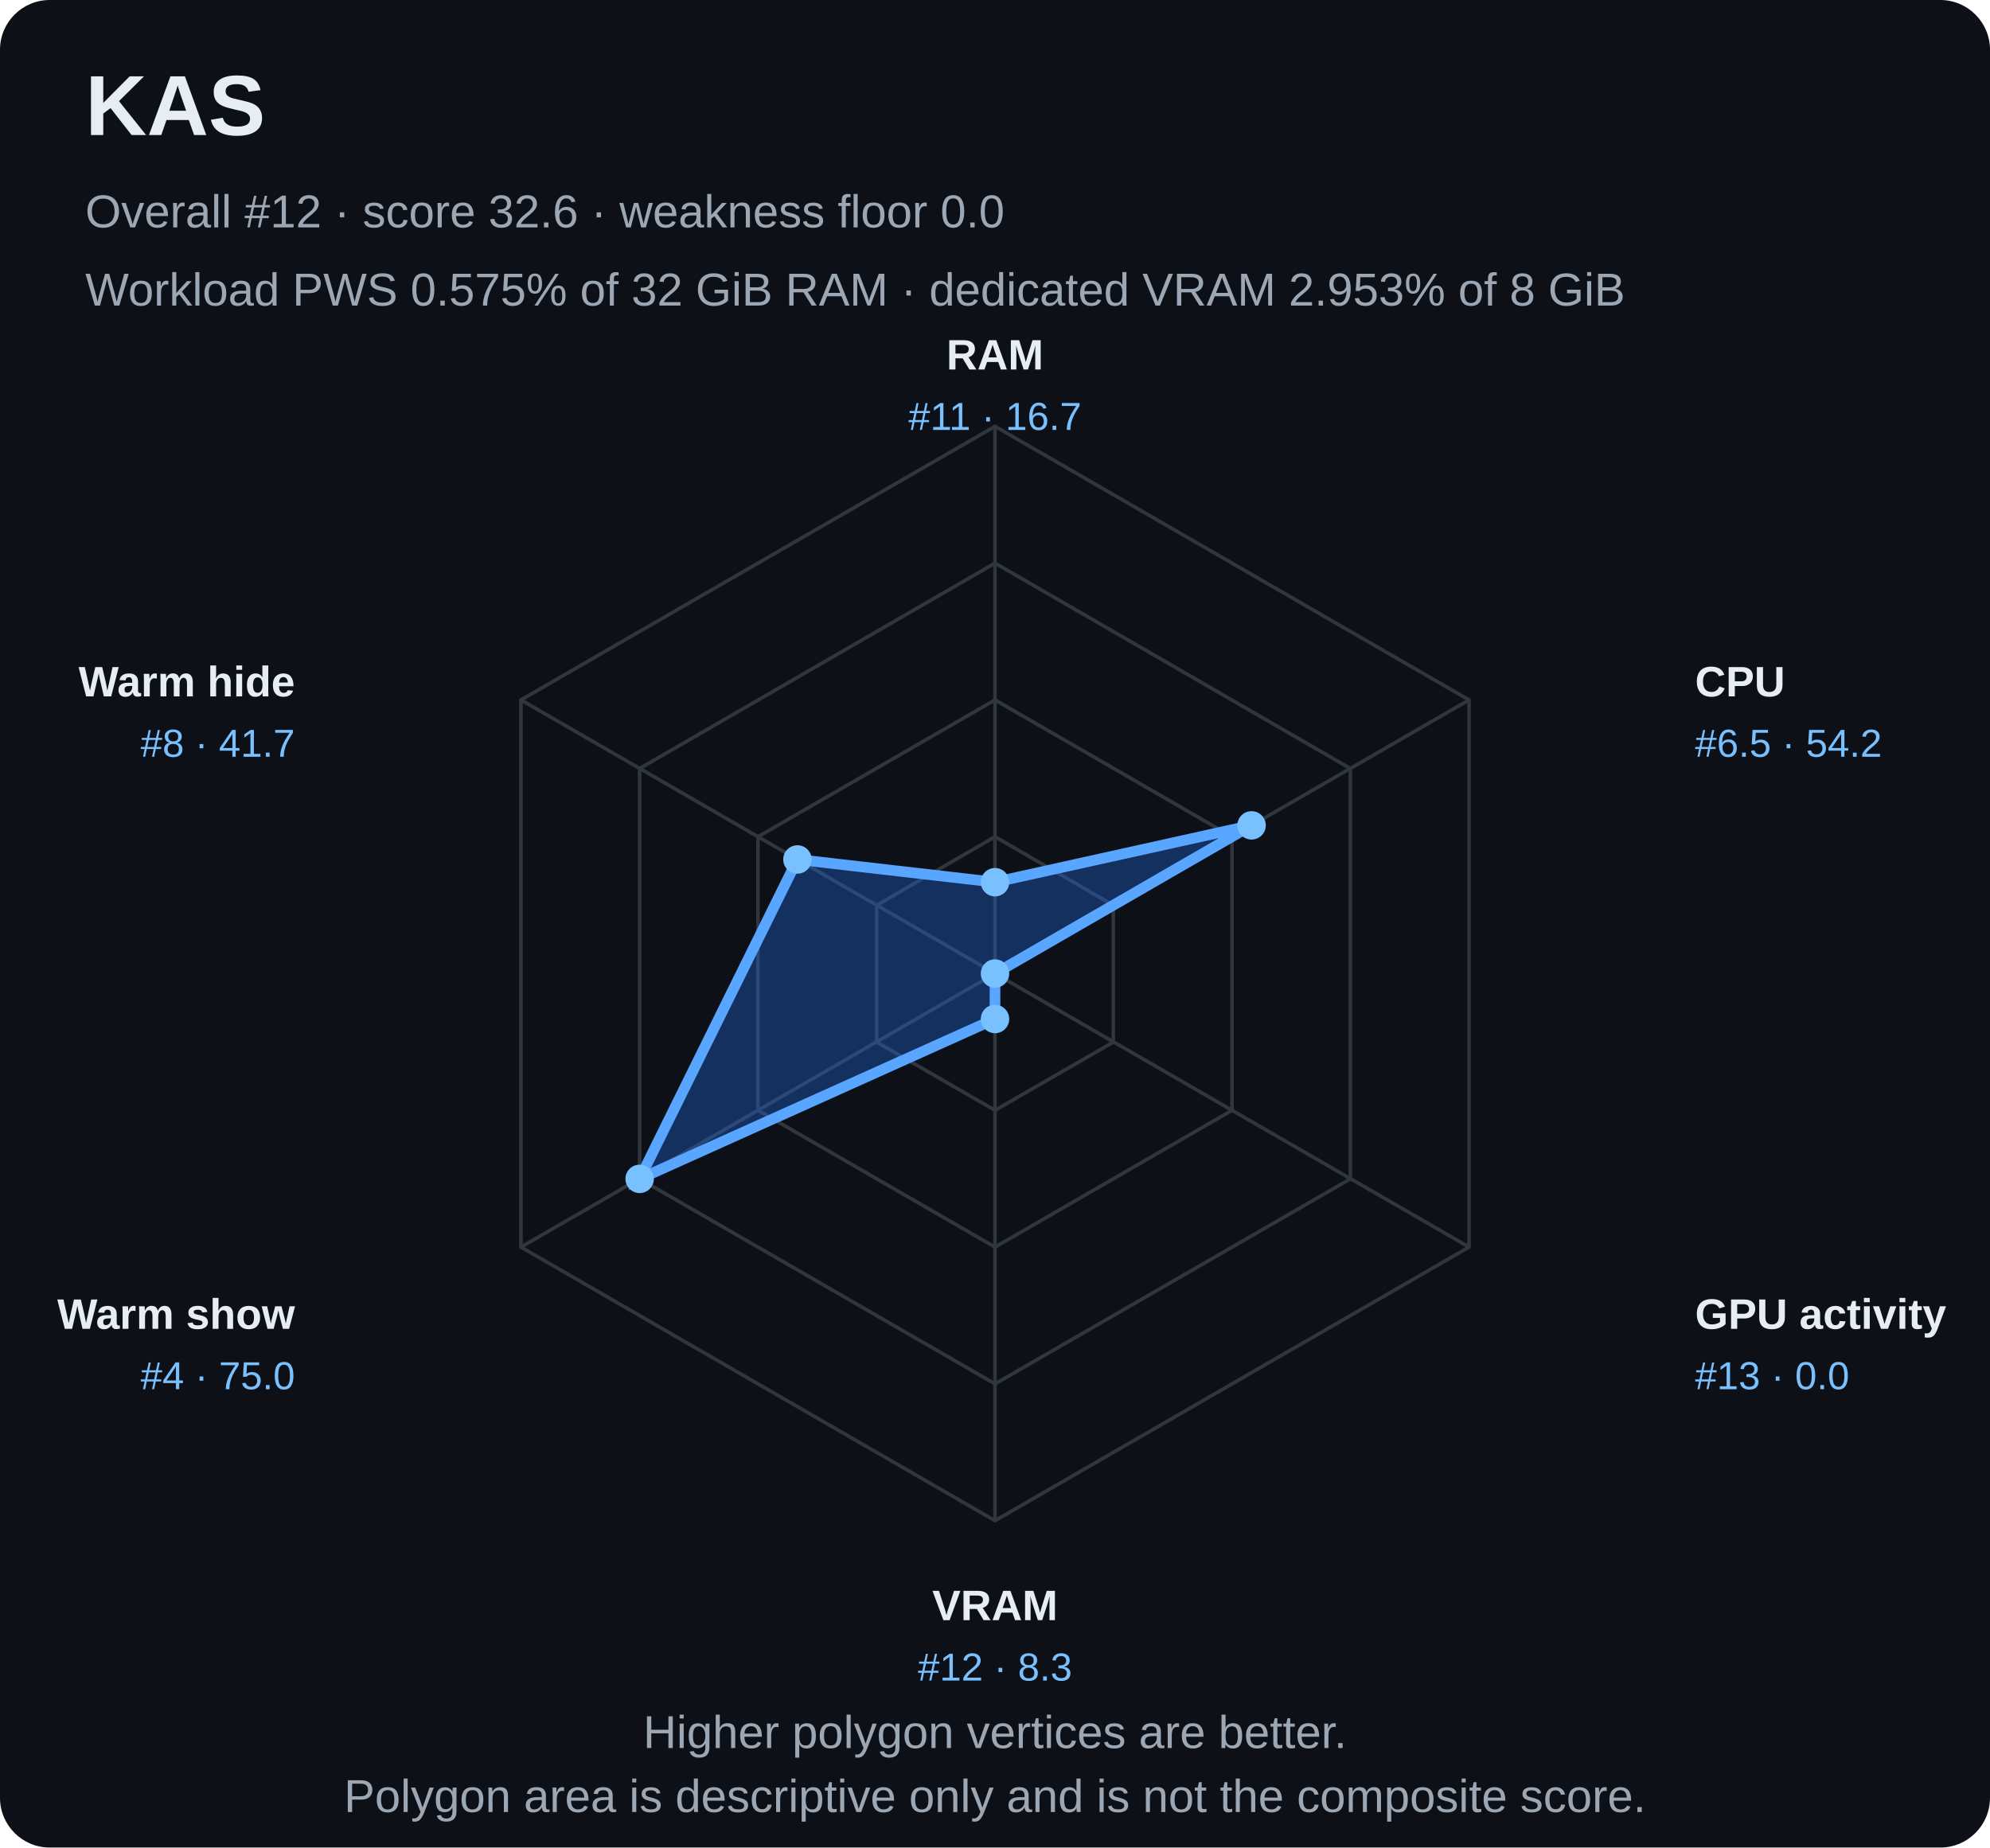
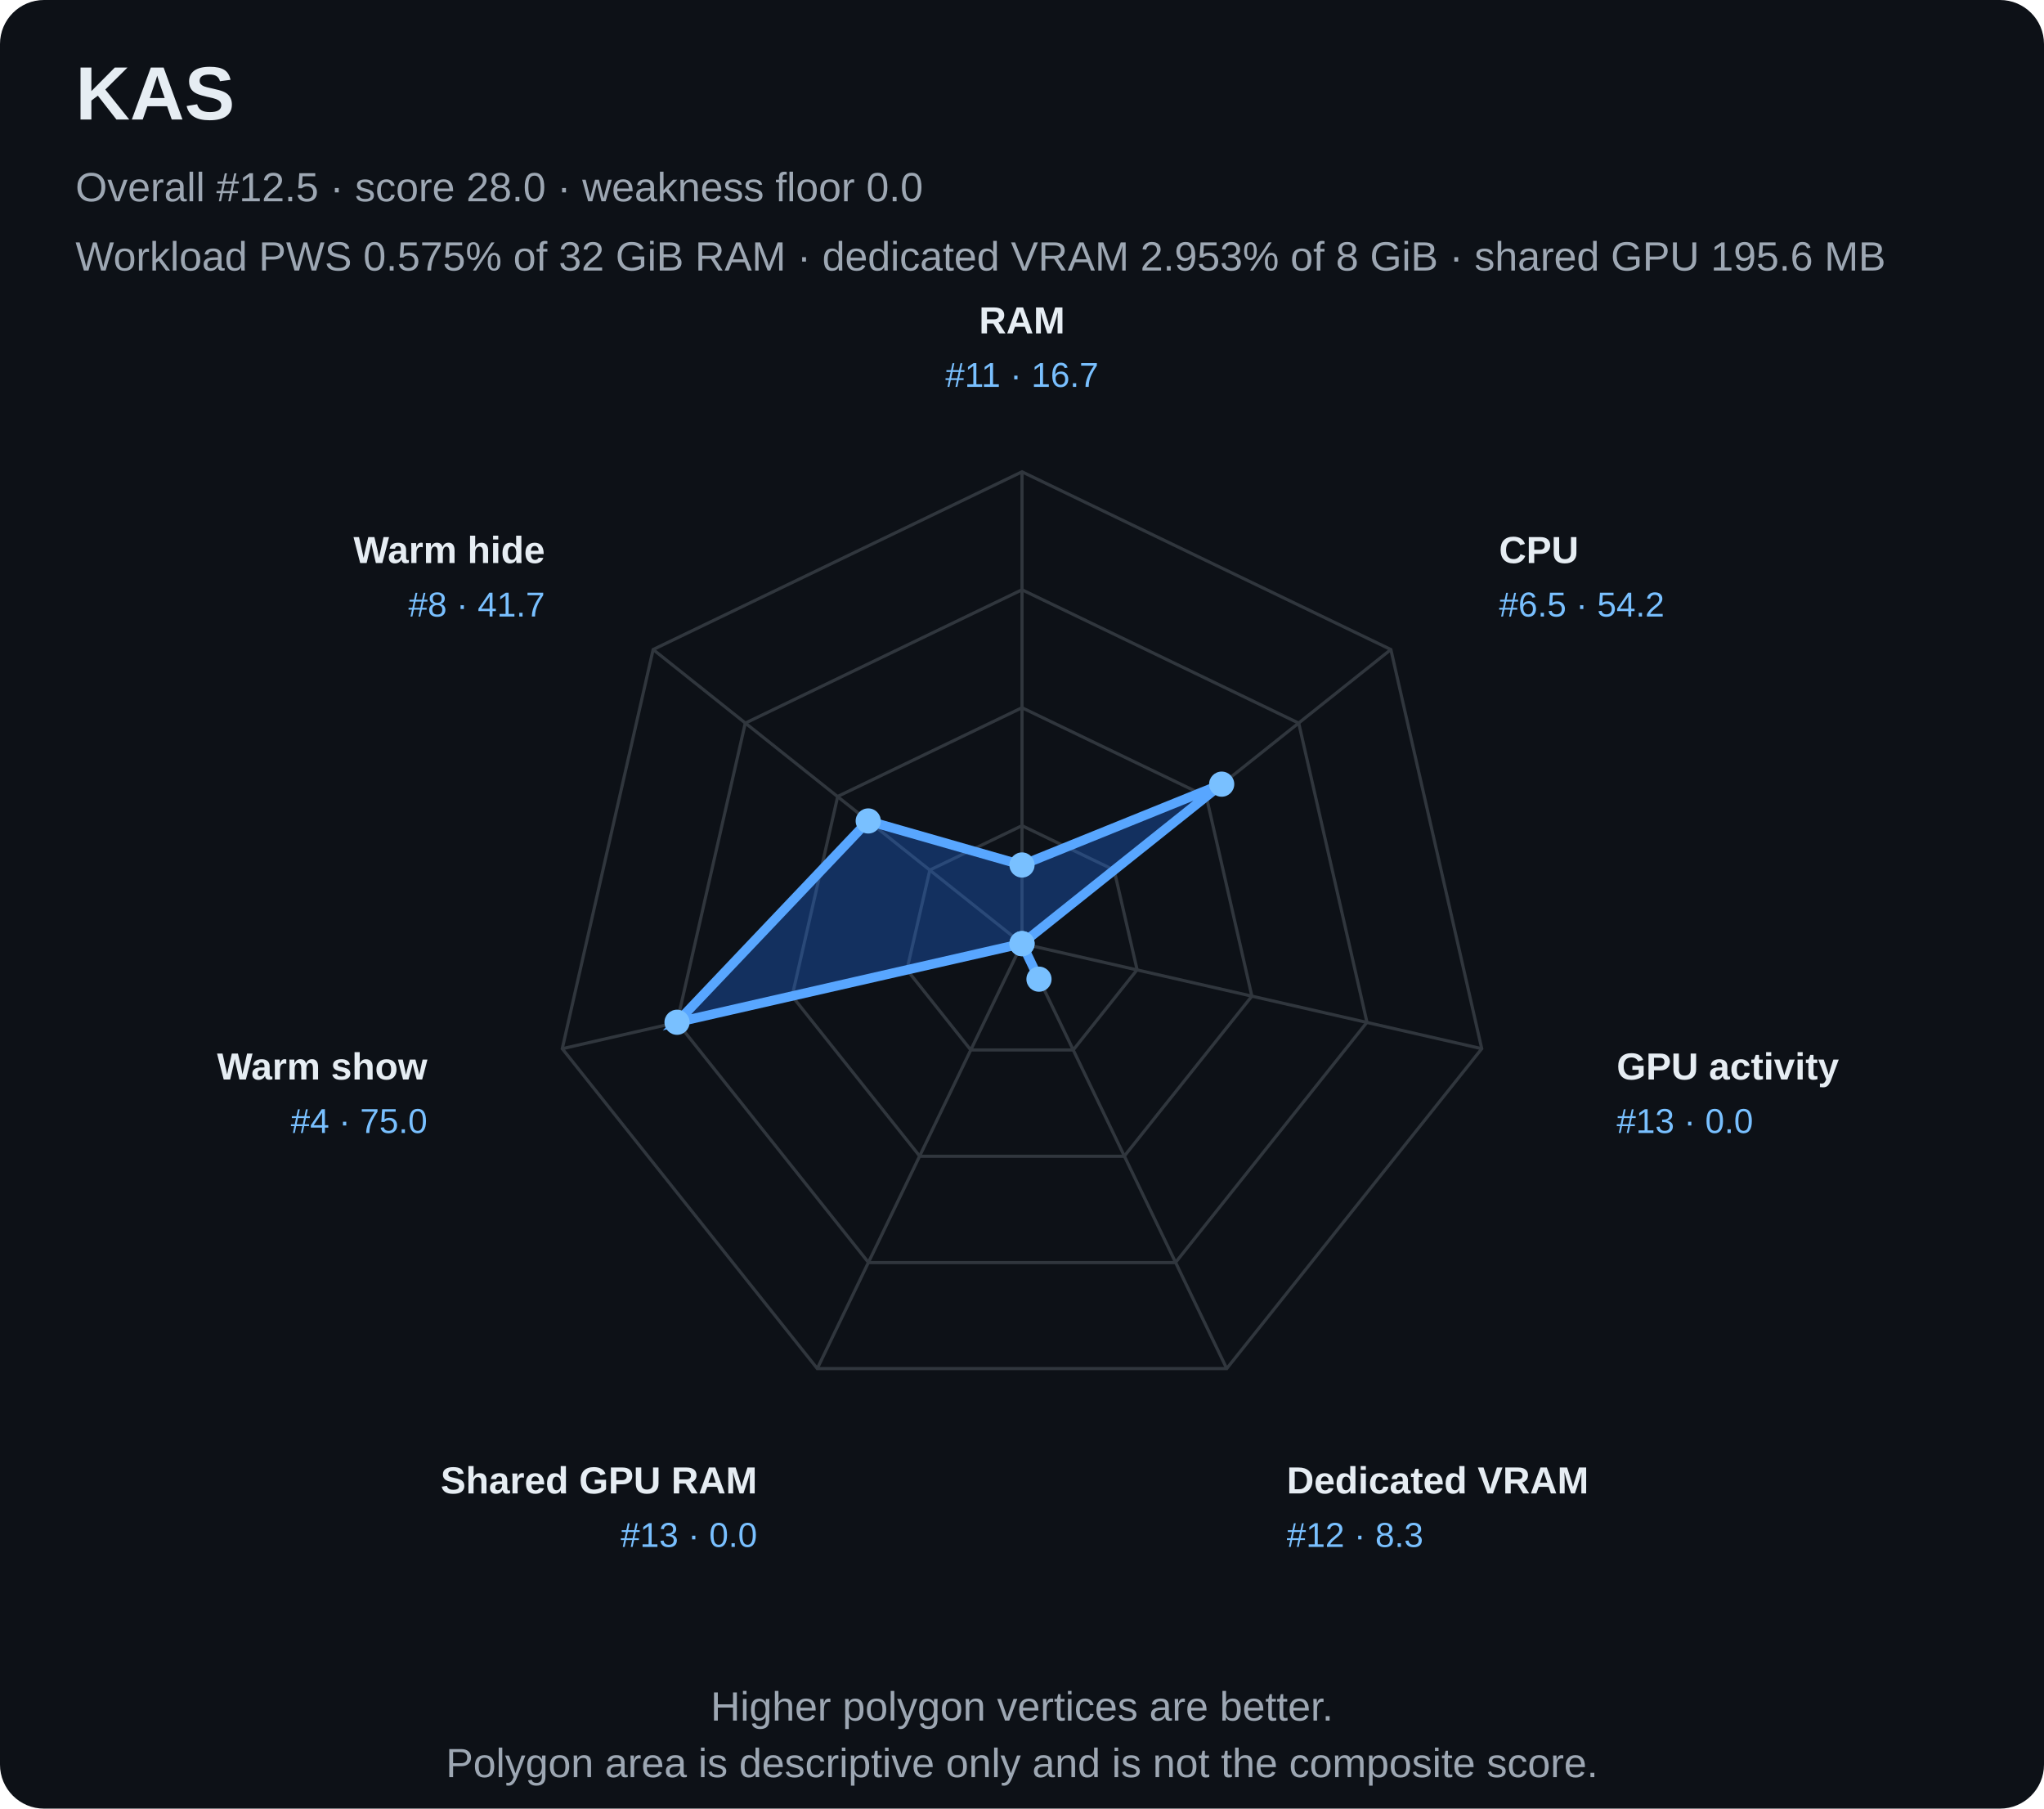
- <svg xmlns="http://www.w3.org/2000/svg" width="560" height="520" viewBox="0 0 560 520" role="img" aria-labelledby="title desc">
+ <svg xmlns="http://www.w3.org/2000/svg" width="650" height="575" viewBox="0 0 650 575" role="img" aria-labelledby="title desc">
  <style>text{font-family:"Segoe UI",Arial,sans-serif;fill:#e6edf3}.title{font-size:24px;font-weight:700}.sub{font-size:13px;fill:#9da7b3}.axis{font-size:12px;font-weight:700}.value{font-size:11px;fill:#79c0ff}.ring{fill:none;stroke:#30363d;stroke-width:1}.spoke{stroke:#30363d;stroke-width:1}.shape{fill:#1f6feb;fill-opacity:.34;stroke:#58a6ff;stroke-width:3}.dot{fill:#79c0ff}</style>
-   <rect width="560" height="520" rx="14" fill="#0d1117" />
+   <rect width="650" height="575" rx="14" fill="#0d1117" />
  <text class="title" x="24" y="38">KAS</text>
-   <text class="sub" x="24" y="64">Overall #12 · score 32.6 · weakness floor 0.0</text>
-   <text class="sub" x="24" y="86">Workload PWS 0.575% of 32 GiB RAM · dedicated VRAM 2.953% of 8 GiB</text>
-   <polygon class="ring" points="280.0,235.5 313.3,254.8 313.3,293.3 280.0,312.5 246.7,293.3 246.7,254.8" />
-   <polygon class="ring" points="280.0,197.0 346.7,235.5 346.7,312.5 280.0,351.0 213.3,312.5 213.3,235.5" />
-   <polygon class="ring" points="280.0,158.5 380.0,216.3 380.0,331.8 280.0,389.5 180.0,331.8 180.0,216.3" />
-   <polygon class="ring" points="280.0,120.0 413.4,197.0 413.4,351.0 280.0,428.0 146.6,351.0 146.6,197.0" />
-   <line class="spoke" x1="280" y1="274" x2="280.0" y2="120.0" />
-   <line class="spoke" x1="280" y1="274" x2="413.4" y2="197.0" />
-   <line class="spoke" x1="280" y1="274" x2="413.4" y2="351.0" />
-   <line class="spoke" x1="280" y1="274" x2="280.0" y2="428.0" />
-   <line class="spoke" x1="280" y1="274" x2="146.6" y2="351.0" />
-   <line class="spoke" x1="280" y1="274" x2="146.6" y2="197.0" />
-   <polygon class="shape" points="280.0,248.3 352.2,232.3 280.0,274.0 280.0,286.8 180.0,331.8 224.4,241.9" />
-   <circle class="dot" cx="280.0" cy="248.3" r="4" />
-   <circle class="dot" cx="352.2" cy="232.3" r="4" />
-   <circle class="dot" cx="280.0" cy="274.0" r="4" />
-   <circle class="dot" cx="280.0" cy="286.8" r="4" />
-   <circle class="dot" cx="180.0" cy="331.8" r="4" />
-   <circle class="dot" cx="224.4" cy="241.9" r="4" />
-   <text class="axis" x="280" y="104" text-anchor="middle">RAM</text>
-   <text class="value" x="280" y="121" text-anchor="middle">#11 · 16.7</text>
-   <text class="axis" x="477" y="196" text-anchor="start">CPU</text>
-   <text class="value" x="477" y="213" text-anchor="start">#6.5 · 54.2</text>
-   <text class="axis" x="477" y="374" text-anchor="start">GPU activity</text>
-   <text class="value" x="477" y="391" text-anchor="start">#13 · 0.0</text>
-   <text class="axis" x="280" y="456" text-anchor="middle">VRAM</text>
-   <text class="value" x="280" y="473" text-anchor="middle">#12 · 8.3</text>
-   <text class="axis" x="83" y="374" text-anchor="end">Warm show</text>
-   <text class="value" x="83" y="391" text-anchor="end">#4 · 75.0</text>
-   <text class="axis" x="83" y="196" text-anchor="end">Warm hide</text>
-   <text class="value" x="83" y="213" text-anchor="end">#8 · 41.7</text>
-   <text class="sub" x="280" y="492" text-anchor="middle">Higher polygon vertices are better.</text>
-   <text class="sub" x="280" y="510" text-anchor="middle">Polygon area is descriptive only and is not the composite score.</text>
+   <text class="sub" x="24" y="64">Overall #12.5 · score 28.0 · weakness floor 0.0</text>
+   <text class="sub" x="24" y="86">Workload PWS 0.575% of 32 GiB RAM · dedicated VRAM 2.953% of 8 GiB · shared GPU 195.6 MB</text>
+   <polygon class="ring" points="325.0,262.5 354.3,276.6 361.6,308.3 341.3,333.8 308.7,333.8 288.4,308.3 295.7,276.6" />
+   <polygon class="ring" points="325.0,225.0 383.6,253.2 398.1,316.7 357.5,367.6 292.5,367.6 251.9,316.7 266.4,253.2" />
+   <polygon class="ring" points="325.0,187.5 413.0,229.9 434.7,325.0 373.8,401.4 276.2,401.4 215.3,325.0 237.0,229.9" />
+   <polygon class="ring" points="325.0,150.0 442.3,206.5 471.2,333.4 390.1,435.1 259.9,435.1 178.8,333.4 207.7,206.5" />
+   <line class="spoke" x1="325" y1="300" x2="325.0" y2="150.0" />
+   <line class="spoke" x1="325" y1="300" x2="442.3" y2="206.5" />
+   <line class="spoke" x1="325" y1="300" x2="471.2" y2="333.4" />
+   <line class="spoke" x1="325" y1="300" x2="390.1" y2="435.1" />
+   <line class="spoke" x1="325" y1="300" x2="259.9" y2="435.1" />
+   <line class="spoke" x1="325" y1="300" x2="178.8" y2="333.4" />
+   <line class="spoke" x1="325" y1="300" x2="207.7" y2="206.5" />
+   <polygon class="shape" points="325.0,275.0 388.5,249.3 325.0,300.0 330.4,311.3 325.0,300.0 215.3,325.0 276.1,261.0" />
+   <circle class="dot" cx="325.0" cy="275.0" r="4" />
+   <circle class="dot" cx="388.5" cy="249.3" r="4" />
+   <circle class="dot" cx="325.0" cy="300.0" r="4" />
+   <circle class="dot" cx="330.4" cy="311.3" r="4" />
+   <circle class="dot" cx="325.0" cy="300.0" r="4" />
+   <circle class="dot" cx="215.3" cy="325.0" r="4" />
+   <circle class="dot" cx="276.1" cy="261.0" r="4" />
+   <text class="axis" x="325.0" y="106.0" text-anchor="middle">RAM</text>
+   <text class="value" x="325.0" y="123.0" text-anchor="middle">#11 · 16.7</text>
+   <text class="axis" x="476.7" y="179.0" text-anchor="start">CPU</text>
+   <text class="value" x="476.7" y="196.0" text-anchor="start">#6.5 · 54.2</text>
+   <text class="axis" x="514.1" y="343.2" text-anchor="start">GPU activity</text>
+   <text class="value" x="514.1" y="360.2" text-anchor="start">#13 · 0.0</text>
+   <text class="axis" x="409.2" y="474.8" text-anchor="start">Dedicated VRAM</text>
+   <text class="value" x="409.2" y="491.8" text-anchor="start">#12 · 8.3</text>
+   <text class="axis" x="240.8" y="474.8" text-anchor="end">Shared GPU RAM</text>
+   <text class="value" x="240.8" y="491.8" text-anchor="end">#13 · 0.0</text>
+   <text class="axis" x="135.9" y="343.2" text-anchor="end">Warm show</text>
+   <text class="value" x="135.9" y="360.2" text-anchor="end">#4 · 75.0</text>
+   <text class="axis" x="173.3" y="179.0" text-anchor="end">Warm hide</text>
+   <text class="value" x="173.3" y="196.0" text-anchor="end">#8 · 41.7</text>
+   <text class="sub" x="325" y="547" text-anchor="middle">Higher polygon vertices are better.</text>
+   <text class="sub" x="325" y="565" text-anchor="middle">Polygon area is descriptive only and is not the composite score.</text>
</svg>
